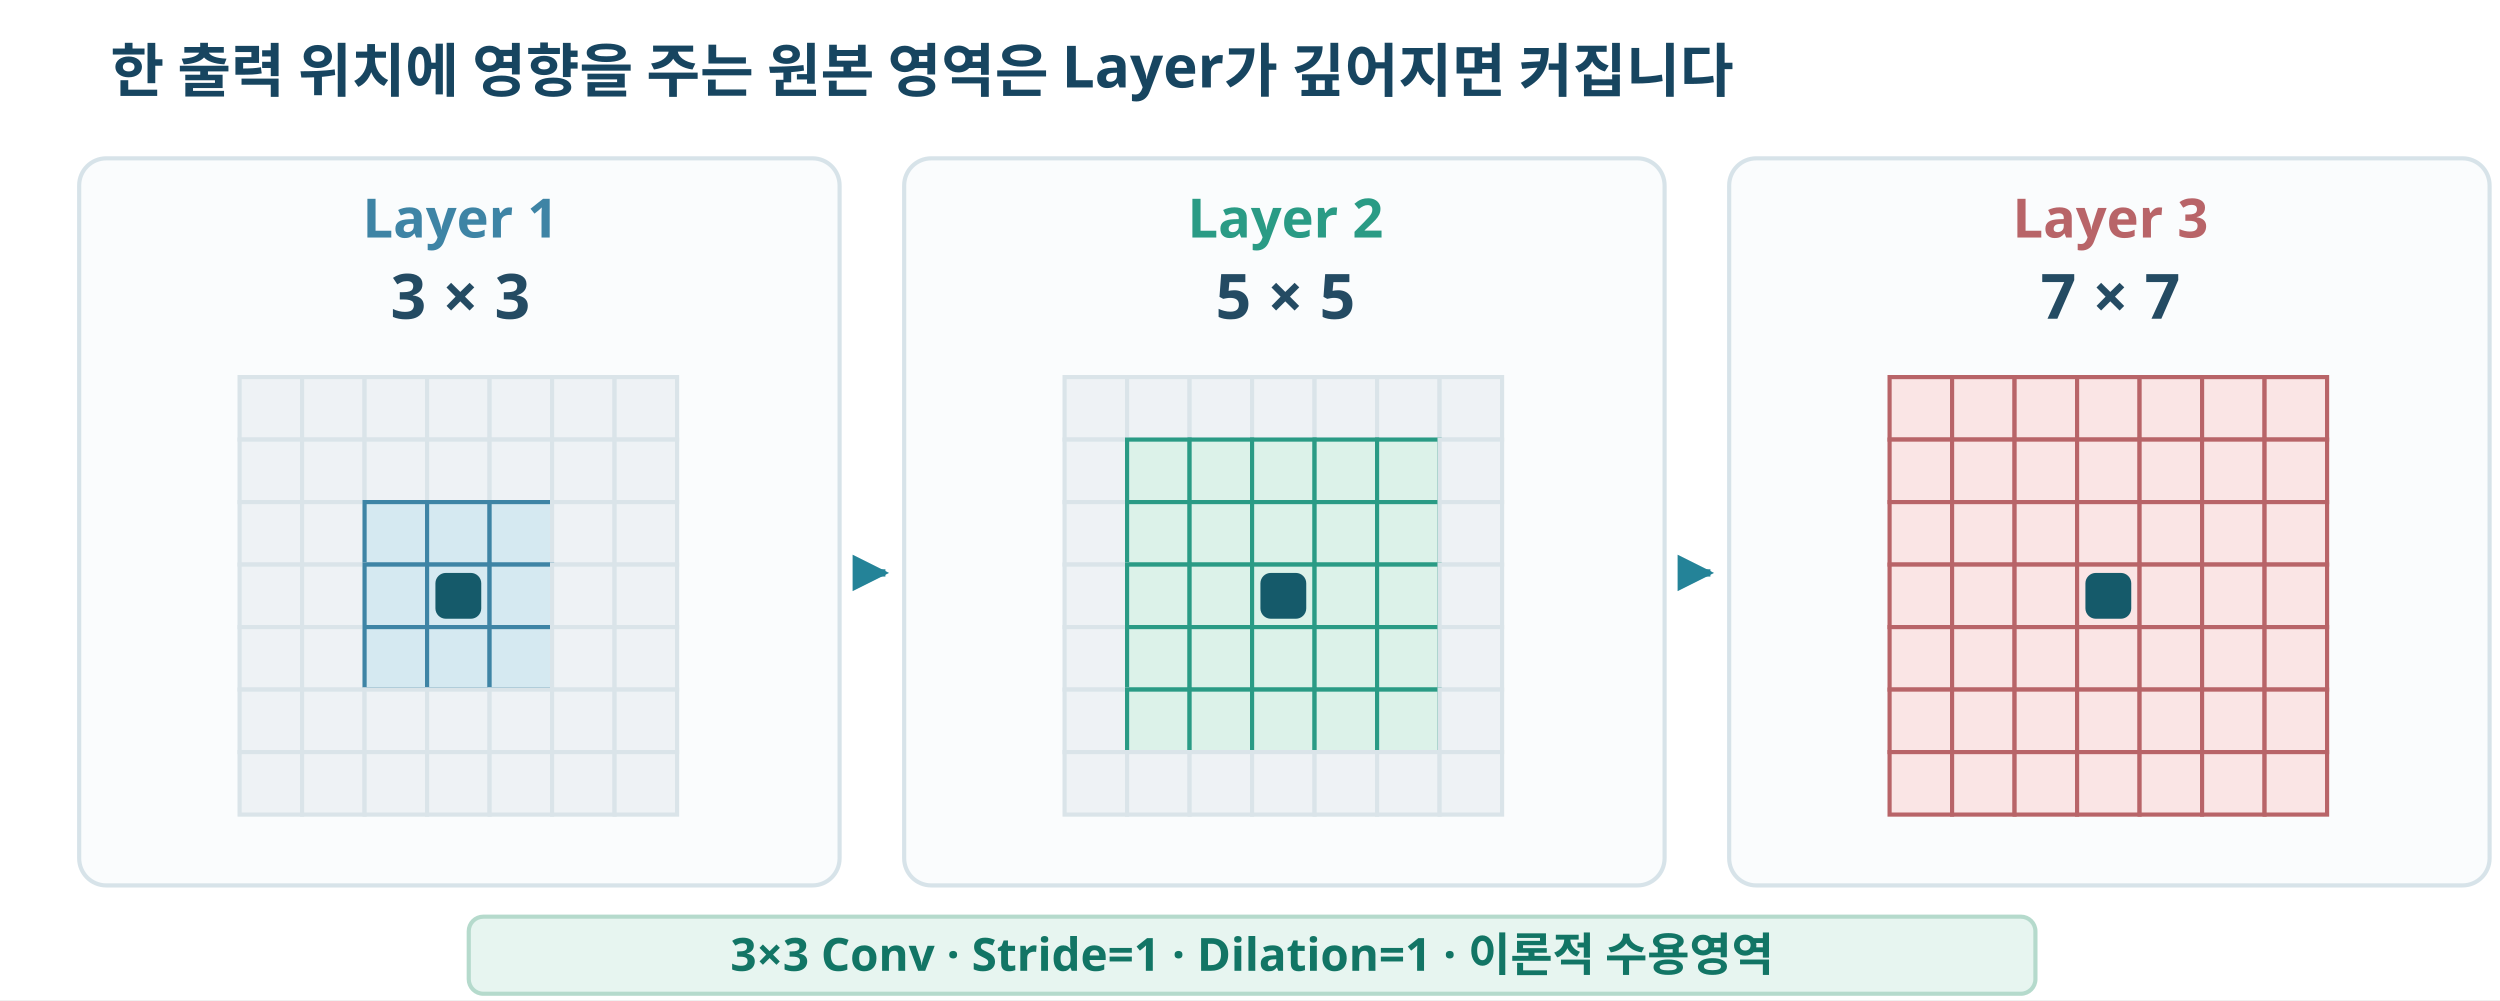
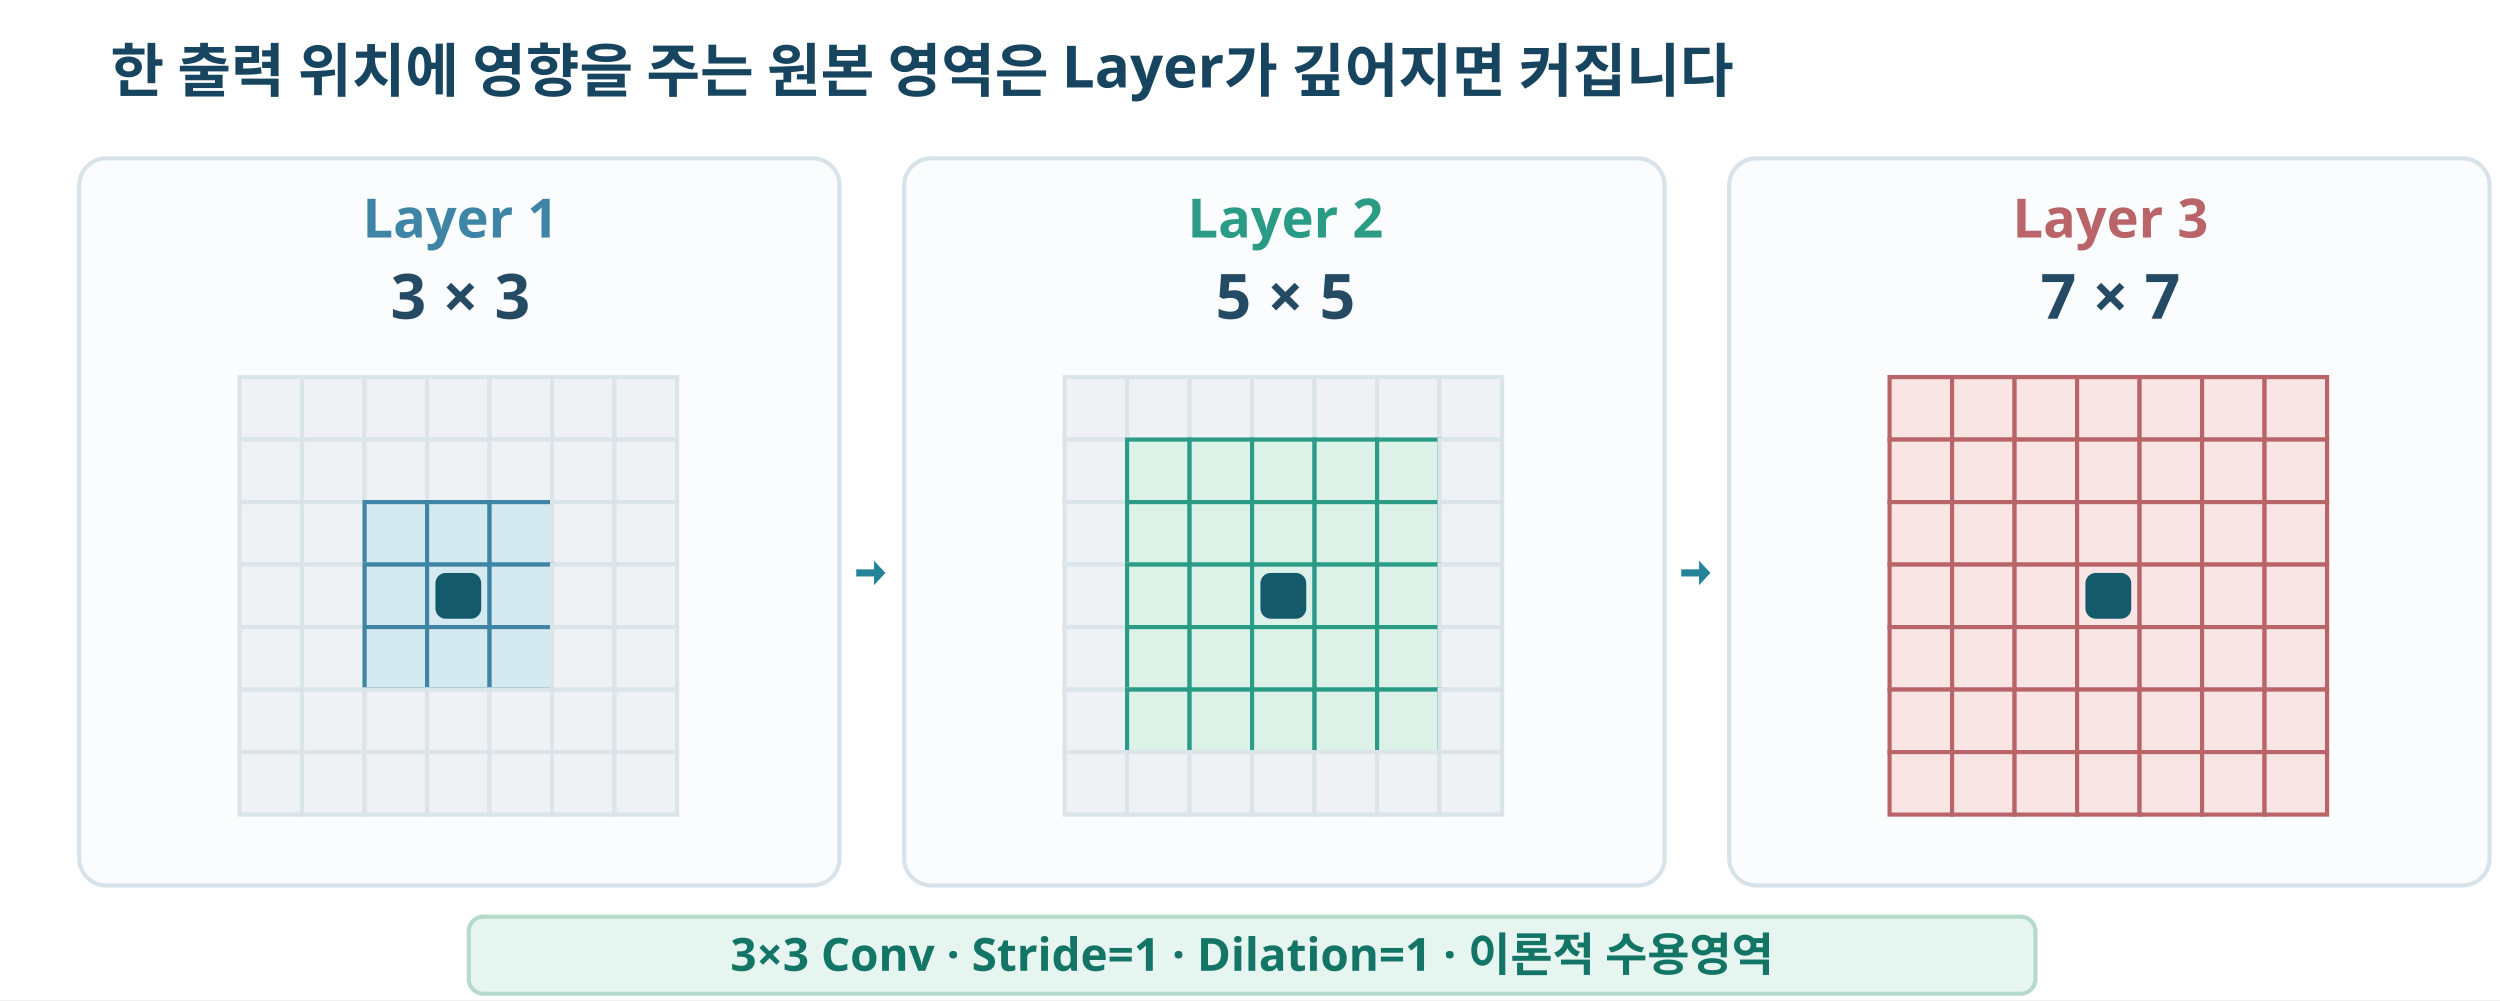
<svg xmlns="http://www.w3.org/2000/svg" width="1200" height="480" viewBox="0 0 1200 480" role="img" aria-label="3x3 convolution stride1 dilation1 stacked three layers theoretical receptive field increases 3x3 5x5 7x7, same central input grid">
  <defs>
    <marker id="a" viewBox="0 0 10 10" refX="9" refY="5" markerWidth="5" markerHeight="5" orient="auto">
      <path d="M0 0L10 5L0 10Z" fill="#248398" />
    </marker>
  </defs>
  <rect width="1200" height="480" fill="#fff" />
  <text x="53" y="44" text-anchor="start" font-family="Malgun Gothic,Noto Sans KR,sans-serif" font-size="28" font-weight="760" fill="#174560">한 출력 위치에 영향을 주는 원본 영역은 Layer가 깊어지면 커집니다</text>
  <rect x="38" y="76" width="365" height="349" rx="13" fill="#fafcfd" stroke="#d7e3e9" stroke-width="2" />
  <text x="221" y="114" text-anchor="middle" font-family="Malgun Gothic,Noto Sans KR,sans-serif" font-size="26" font-weight="770" fill="#3e84a5">Layer 1</text>
  <text x="221" y="153" text-anchor="middle" font-family="Malgun Gothic,Noto Sans KR,sans-serif" font-size="30" font-weight="750" fill="#244b63">3 × 3</text>
  <rect x="115" y="181" width="30" height="30" rx="0" fill="#eef2f5" stroke="#dae4e9" stroke-width="2" />
  <rect x="145" y="181" width="30" height="30" rx="0" fill="#eef2f5" stroke="#dae4e9" stroke-width="2" />
  <rect x="175" y="181" width="30" height="30" rx="0" fill="#eef2f5" stroke="#dae4e9" stroke-width="2" />
  <rect x="205" y="181" width="30" height="30" rx="0" fill="#eef2f5" stroke="#dae4e9" stroke-width="2" />
  <rect x="235" y="181" width="30" height="30" rx="0" fill="#eef2f5" stroke="#dae4e9" stroke-width="2" />
  <rect x="265" y="181" width="30" height="30" rx="0" fill="#eef2f5" stroke="#dae4e9" stroke-width="2" />
  <rect x="295" y="181" width="30" height="30" rx="0" fill="#eef2f5" stroke="#dae4e9" stroke-width="2" />
  <rect x="115" y="211" width="30" height="30" rx="0" fill="#eef2f5" stroke="#dae4e9" stroke-width="2" />
  <rect x="145" y="211" width="30" height="30" rx="0" fill="#eef2f5" stroke="#dae4e9" stroke-width="2" />
  <rect x="175" y="211" width="30" height="30" rx="0" fill="#eef2f5" stroke="#dae4e9" stroke-width="2" />
  <rect x="205" y="211" width="30" height="30" rx="0" fill="#eef2f5" stroke="#dae4e9" stroke-width="2" />
  <rect x="235" y="211" width="30" height="30" rx="0" fill="#eef2f5" stroke="#dae4e9" stroke-width="2" />
  <rect x="265" y="211" width="30" height="30" rx="0" fill="#eef2f5" stroke="#dae4e9" stroke-width="2" />
  <rect x="295" y="211" width="30" height="30" rx="0" fill="#eef2f5" stroke="#dae4e9" stroke-width="2" />
  <rect x="115" y="241" width="30" height="30" rx="0" fill="#eef2f5" stroke="#dae4e9" stroke-width="2" />
  <rect x="145" y="241" width="30" height="30" rx="0" fill="#eef2f5" stroke="#dae4e9" stroke-width="2" />
  <rect x="175" y="241" width="30" height="30" rx="0" fill="#d5e9f1" stroke="#3e84a5" stroke-width="2" />
  <rect x="205" y="241" width="30" height="30" rx="0" fill="#d5e9f1" stroke="#3e84a5" stroke-width="2" />
  <rect x="235" y="241" width="30" height="30" rx="0" fill="#d5e9f1" stroke="#3e84a5" stroke-width="2" />
  <rect x="265" y="241" width="30" height="30" rx="0" fill="#eef2f5" stroke="#dae4e9" stroke-width="2" />
  <rect x="295" y="241" width="30" height="30" rx="0" fill="#eef2f5" stroke="#dae4e9" stroke-width="2" />
  <rect x="115" y="271" width="30" height="30" rx="0" fill="#eef2f5" stroke="#dae4e9" stroke-width="2" />
  <rect x="145" y="271" width="30" height="30" rx="0" fill="#eef2f5" stroke="#dae4e9" stroke-width="2" />
  <rect x="175" y="271" width="30" height="30" rx="0" fill="#d5e9f1" stroke="#3e84a5" stroke-width="2" />
  <rect x="205" y="271" width="30" height="30" rx="0" fill="#d5e9f1" stroke="#3e84a5" stroke-width="2" />
  <rect x="235" y="271" width="30" height="30" rx="0" fill="#d5e9f1" stroke="#3e84a5" stroke-width="2" />
  <rect x="265" y="271" width="30" height="30" rx="0" fill="#eef2f5" stroke="#dae4e9" stroke-width="2" />
  <rect x="295" y="271" width="30" height="30" rx="0" fill="#eef2f5" stroke="#dae4e9" stroke-width="2" />
  <rect x="115" y="301" width="30" height="30" rx="0" fill="#eef2f5" stroke="#dae4e9" stroke-width="2" />
  <rect x="145" y="301" width="30" height="30" rx="0" fill="#eef2f5" stroke="#dae4e9" stroke-width="2" />
  <rect x="175" y="301" width="30" height="30" rx="0" fill="#d5e9f1" stroke="#3e84a5" stroke-width="2" />
  <rect x="205" y="301" width="30" height="30" rx="0" fill="#d5e9f1" stroke="#3e84a5" stroke-width="2" />
  <rect x="235" y="301" width="30" height="30" rx="0" fill="#d5e9f1" stroke="#3e84a5" stroke-width="2" />
  <rect x="265" y="301" width="30" height="30" rx="0" fill="#eef2f5" stroke="#dae4e9" stroke-width="2" />
  <rect x="295" y="301" width="30" height="30" rx="0" fill="#eef2f5" stroke="#dae4e9" stroke-width="2" />
  <rect x="115" y="331" width="30" height="30" rx="0" fill="#eef2f5" stroke="#dae4e9" stroke-width="2" />
  <rect x="145" y="331" width="30" height="30" rx="0" fill="#eef2f5" stroke="#dae4e9" stroke-width="2" />
  <rect x="175" y="331" width="30" height="30" rx="0" fill="#eef2f5" stroke="#dae4e9" stroke-width="2" />
  <rect x="205" y="331" width="30" height="30" rx="0" fill="#eef2f5" stroke="#dae4e9" stroke-width="2" />
  <rect x="235" y="331" width="30" height="30" rx="0" fill="#eef2f5" stroke="#dae4e9" stroke-width="2" />
  <rect x="265" y="331" width="30" height="30" rx="0" fill="#eef2f5" stroke="#dae4e9" stroke-width="2" />
  <rect x="295" y="331" width="30" height="30" rx="0" fill="#eef2f5" stroke="#dae4e9" stroke-width="2" />
  <rect x="115" y="361" width="30" height="30" rx="0" fill="#eef2f5" stroke="#dae4e9" stroke-width="2" />
  <rect x="145" y="361" width="30" height="30" rx="0" fill="#eef2f5" stroke="#dae4e9" stroke-width="2" />
  <rect x="175" y="361" width="30" height="30" rx="0" fill="#eef2f5" stroke="#dae4e9" stroke-width="2" />
  <rect x="205" y="361" width="30" height="30" rx="0" fill="#eef2f5" stroke="#dae4e9" stroke-width="2" />
  <rect x="235" y="361" width="30" height="30" rx="0" fill="#eef2f5" stroke="#dae4e9" stroke-width="2" />
  <rect x="265" y="361" width="30" height="30" rx="0" fill="#eef2f5" stroke="#dae4e9" stroke-width="2" />
  <rect x="295" y="361" width="30" height="30" rx="0" fill="#eef2f5" stroke="#dae4e9" stroke-width="2" />
  <rect x="210" y="276" width="20" height="20" rx="4" fill="#155a6a" stroke="#155a6a" stroke-width="2" />
-   <line x1="411" y1="275" x2="425" y2="275" stroke="#248398" stroke-width="3.5" marker-end="url(#a)" />
+   <path data-arrow-shape="solid" data-arrow-x1="411" data-arrow-y1="275" data-arrow-x2="425" data-arrow-y2="275" d="M411 276.71 L419.54 276.71 L419.54 280.88 L425 275 L419.54 269.12 L419.54 273.29 L411 273.29 Z" fill="#248398" />
  <rect x="434" y="76" width="365" height="349" rx="13" fill="#fafcfd" stroke="#d7e3e9" stroke-width="2" />
  <text x="617" y="114" text-anchor="middle" font-family="Malgun Gothic,Noto Sans KR,sans-serif" font-size="26" font-weight="770" fill="#2a9b85">Layer 2</text>
  <text x="617" y="153" text-anchor="middle" font-family="Malgun Gothic,Noto Sans KR,sans-serif" font-size="30" font-weight="750" fill="#244b63">5 × 5</text>
  <rect x="511" y="181" width="30" height="30" rx="0" fill="#eef2f5" stroke="#dae4e9" stroke-width="2" />
  <rect x="541" y="181" width="30" height="30" rx="0" fill="#eef2f5" stroke="#dae4e9" stroke-width="2" />
  <rect x="571" y="181" width="30" height="30" rx="0" fill="#eef2f5" stroke="#dae4e9" stroke-width="2" />
  <rect x="601" y="181" width="30" height="30" rx="0" fill="#eef2f5" stroke="#dae4e9" stroke-width="2" />
  <rect x="631" y="181" width="30" height="30" rx="0" fill="#eef2f5" stroke="#dae4e9" stroke-width="2" />
  <rect x="661" y="181" width="30" height="30" rx="0" fill="#eef2f5" stroke="#dae4e9" stroke-width="2" />
  <rect x="691" y="181" width="30" height="30" rx="0" fill="#eef2f5" stroke="#dae4e9" stroke-width="2" />
  <rect x="511" y="211" width="30" height="30" rx="0" fill="#eef2f5" stroke="#dae4e9" stroke-width="2" />
  <rect x="541" y="211" width="30" height="30" rx="0" fill="#dcf2e9" stroke="#2a9b85" stroke-width="2" />
  <rect x="571" y="211" width="30" height="30" rx="0" fill="#dcf2e9" stroke="#2a9b85" stroke-width="2" />
  <rect x="601" y="211" width="30" height="30" rx="0" fill="#dcf2e9" stroke="#2a9b85" stroke-width="2" />
  <rect x="631" y="211" width="30" height="30" rx="0" fill="#dcf2e9" stroke="#2a9b85" stroke-width="2" />
  <rect x="661" y="211" width="30" height="30" rx="0" fill="#dcf2e9" stroke="#2a9b85" stroke-width="2" />
  <rect x="691" y="211" width="30" height="30" rx="0" fill="#eef2f5" stroke="#dae4e9" stroke-width="2" />
  <rect x="511" y="241" width="30" height="30" rx="0" fill="#eef2f5" stroke="#dae4e9" stroke-width="2" />
  <rect x="541" y="241" width="30" height="30" rx="0" fill="#dcf2e9" stroke="#2a9b85" stroke-width="2" />
  <rect x="571" y="241" width="30" height="30" rx="0" fill="#dcf2e9" stroke="#2a9b85" stroke-width="2" />
  <rect x="601" y="241" width="30" height="30" rx="0" fill="#dcf2e9" stroke="#2a9b85" stroke-width="2" />
  <rect x="631" y="241" width="30" height="30" rx="0" fill="#dcf2e9" stroke="#2a9b85" stroke-width="2" />
  <rect x="661" y="241" width="30" height="30" rx="0" fill="#dcf2e9" stroke="#2a9b85" stroke-width="2" />
  <rect x="691" y="241" width="30" height="30" rx="0" fill="#eef2f5" stroke="#dae4e9" stroke-width="2" />
  <rect x="511" y="271" width="30" height="30" rx="0" fill="#eef2f5" stroke="#dae4e9" stroke-width="2" />
  <rect x="541" y="271" width="30" height="30" rx="0" fill="#dcf2e9" stroke="#2a9b85" stroke-width="2" />
  <rect x="571" y="271" width="30" height="30" rx="0" fill="#dcf2e9" stroke="#2a9b85" stroke-width="2" />
  <rect x="601" y="271" width="30" height="30" rx="0" fill="#dcf2e9" stroke="#2a9b85" stroke-width="2" />
  <rect x="631" y="271" width="30" height="30" rx="0" fill="#dcf2e9" stroke="#2a9b85" stroke-width="2" />
  <rect x="661" y="271" width="30" height="30" rx="0" fill="#dcf2e9" stroke="#2a9b85" stroke-width="2" />
  <rect x="691" y="271" width="30" height="30" rx="0" fill="#eef2f5" stroke="#dae4e9" stroke-width="2" />
  <rect x="511" y="301" width="30" height="30" rx="0" fill="#eef2f5" stroke="#dae4e9" stroke-width="2" />
  <rect x="541" y="301" width="30" height="30" rx="0" fill="#dcf2e9" stroke="#2a9b85" stroke-width="2" />
  <rect x="571" y="301" width="30" height="30" rx="0" fill="#dcf2e9" stroke="#2a9b85" stroke-width="2" />
  <rect x="601" y="301" width="30" height="30" rx="0" fill="#dcf2e9" stroke="#2a9b85" stroke-width="2" />
  <rect x="631" y="301" width="30" height="30" rx="0" fill="#dcf2e9" stroke="#2a9b85" stroke-width="2" />
  <rect x="661" y="301" width="30" height="30" rx="0" fill="#dcf2e9" stroke="#2a9b85" stroke-width="2" />
  <rect x="691" y="301" width="30" height="30" rx="0" fill="#eef2f5" stroke="#dae4e9" stroke-width="2" />
  <rect x="511" y="331" width="30" height="30" rx="0" fill="#eef2f5" stroke="#dae4e9" stroke-width="2" />
  <rect x="541" y="331" width="30" height="30" rx="0" fill="#dcf2e9" stroke="#2a9b85" stroke-width="2" />
  <rect x="571" y="331" width="30" height="30" rx="0" fill="#dcf2e9" stroke="#2a9b85" stroke-width="2" />
  <rect x="601" y="331" width="30" height="30" rx="0" fill="#dcf2e9" stroke="#2a9b85" stroke-width="2" />
  <rect x="631" y="331" width="30" height="30" rx="0" fill="#dcf2e9" stroke="#2a9b85" stroke-width="2" />
  <rect x="661" y="331" width="30" height="30" rx="0" fill="#dcf2e9" stroke="#2a9b85" stroke-width="2" />
  <rect x="691" y="331" width="30" height="30" rx="0" fill="#eef2f5" stroke="#dae4e9" stroke-width="2" />
  <rect x="511" y="361" width="30" height="30" rx="0" fill="#eef2f5" stroke="#dae4e9" stroke-width="2" />
  <rect x="541" y="361" width="30" height="30" rx="0" fill="#eef2f5" stroke="#dae4e9" stroke-width="2" />
  <rect x="571" y="361" width="30" height="30" rx="0" fill="#eef2f5" stroke="#dae4e9" stroke-width="2" />
  <rect x="601" y="361" width="30" height="30" rx="0" fill="#eef2f5" stroke="#dae4e9" stroke-width="2" />
  <rect x="631" y="361" width="30" height="30" rx="0" fill="#eef2f5" stroke="#dae4e9" stroke-width="2" />
  <rect x="661" y="361" width="30" height="30" rx="0" fill="#eef2f5" stroke="#dae4e9" stroke-width="2" />
  <rect x="691" y="361" width="30" height="30" rx="0" fill="#eef2f5" stroke="#dae4e9" stroke-width="2" />
  <rect x="606" y="276" width="20" height="20" rx="4" fill="#155a6a" stroke="#155a6a" stroke-width="2" />
-   <line x1="807" y1="275" x2="821" y2="275" stroke="#248398" stroke-width="3.5" marker-end="url(#a)" />
+   <path data-arrow-shape="solid" data-arrow-x1="807" data-arrow-y1="275" data-arrow-x2="821" data-arrow-y2="275" d="M807 276.71 L815.54 276.71 L815.54 280.88 L821 275 L815.54 269.12 L815.54 273.29 L807 273.29 Z" fill="#248398" />
  <rect x="830" y="76" width="365" height="349" rx="13" fill="#fafcfd" stroke="#d7e3e9" stroke-width="2" />
  <text x="1013" y="114" text-anchor="middle" font-family="Malgun Gothic,Noto Sans KR,sans-serif" font-size="26" font-weight="770" fill="#b86468">Layer 3</text>
  <text x="1013" y="153" text-anchor="middle" font-family="Malgun Gothic,Noto Sans KR,sans-serif" font-size="30" font-weight="750" fill="#244b63">7 × 7</text>
  <rect x="907" y="181" width="30" height="30" rx="0" fill="#fae5e5" stroke="#b86468" stroke-width="2" />
  <rect x="937" y="181" width="30" height="30" rx="0" fill="#fae5e5" stroke="#b86468" stroke-width="2" />
  <rect x="967" y="181" width="30" height="30" rx="0" fill="#fae5e5" stroke="#b86468" stroke-width="2" />
  <rect x="997" y="181" width="30" height="30" rx="0" fill="#fae5e5" stroke="#b86468" stroke-width="2" />
  <rect x="1027" y="181" width="30" height="30" rx="0" fill="#fae5e5" stroke="#b86468" stroke-width="2" />
  <rect x="1057" y="181" width="30" height="30" rx="0" fill="#fae5e5" stroke="#b86468" stroke-width="2" />
  <rect x="1087" y="181" width="30" height="30" rx="0" fill="#fae5e5" stroke="#b86468" stroke-width="2" />
  <rect x="907" y="211" width="30" height="30" rx="0" fill="#fae5e5" stroke="#b86468" stroke-width="2" />
  <rect x="937" y="211" width="30" height="30" rx="0" fill="#fae5e5" stroke="#b86468" stroke-width="2" />
  <rect x="967" y="211" width="30" height="30" rx="0" fill="#fae5e5" stroke="#b86468" stroke-width="2" />
  <rect x="997" y="211" width="30" height="30" rx="0" fill="#fae5e5" stroke="#b86468" stroke-width="2" />
  <rect x="1027" y="211" width="30" height="30" rx="0" fill="#fae5e5" stroke="#b86468" stroke-width="2" />
  <rect x="1057" y="211" width="30" height="30" rx="0" fill="#fae5e5" stroke="#b86468" stroke-width="2" />
  <rect x="1087" y="211" width="30" height="30" rx="0" fill="#fae5e5" stroke="#b86468" stroke-width="2" />
  <rect x="907" y="241" width="30" height="30" rx="0" fill="#fae5e5" stroke="#b86468" stroke-width="2" />
  <rect x="937" y="241" width="30" height="30" rx="0" fill="#fae5e5" stroke="#b86468" stroke-width="2" />
  <rect x="967" y="241" width="30" height="30" rx="0" fill="#fae5e5" stroke="#b86468" stroke-width="2" />
  <rect x="997" y="241" width="30" height="30" rx="0" fill="#fae5e5" stroke="#b86468" stroke-width="2" />
  <rect x="1027" y="241" width="30" height="30" rx="0" fill="#fae5e5" stroke="#b86468" stroke-width="2" />
  <rect x="1057" y="241" width="30" height="30" rx="0" fill="#fae5e5" stroke="#b86468" stroke-width="2" />
  <rect x="1087" y="241" width="30" height="30" rx="0" fill="#fae5e5" stroke="#b86468" stroke-width="2" />
  <rect x="907" y="271" width="30" height="30" rx="0" fill="#fae5e5" stroke="#b86468" stroke-width="2" />
  <rect x="937" y="271" width="30" height="30" rx="0" fill="#fae5e5" stroke="#b86468" stroke-width="2" />
  <rect x="967" y="271" width="30" height="30" rx="0" fill="#fae5e5" stroke="#b86468" stroke-width="2" />
  <rect x="997" y="271" width="30" height="30" rx="0" fill="#fae5e5" stroke="#b86468" stroke-width="2" />
  <rect x="1027" y="271" width="30" height="30" rx="0" fill="#fae5e5" stroke="#b86468" stroke-width="2" />
  <rect x="1057" y="271" width="30" height="30" rx="0" fill="#fae5e5" stroke="#b86468" stroke-width="2" />
  <rect x="1087" y="271" width="30" height="30" rx="0" fill="#fae5e5" stroke="#b86468" stroke-width="2" />
  <rect x="907" y="301" width="30" height="30" rx="0" fill="#fae5e5" stroke="#b86468" stroke-width="2" />
  <rect x="937" y="301" width="30" height="30" rx="0" fill="#fae5e5" stroke="#b86468" stroke-width="2" />
  <rect x="967" y="301" width="30" height="30" rx="0" fill="#fae5e5" stroke="#b86468" stroke-width="2" />
  <rect x="997" y="301" width="30" height="30" rx="0" fill="#fae5e5" stroke="#b86468" stroke-width="2" />
  <rect x="1027" y="301" width="30" height="30" rx="0" fill="#fae5e5" stroke="#b86468" stroke-width="2" />
  <rect x="1057" y="301" width="30" height="30" rx="0" fill="#fae5e5" stroke="#b86468" stroke-width="2" />
  <rect x="1087" y="301" width="30" height="30" rx="0" fill="#fae5e5" stroke="#b86468" stroke-width="2" />
  <rect x="907" y="331" width="30" height="30" rx="0" fill="#fae5e5" stroke="#b86468" stroke-width="2" />
  <rect x="937" y="331" width="30" height="30" rx="0" fill="#fae5e5" stroke="#b86468" stroke-width="2" />
  <rect x="967" y="331" width="30" height="30" rx="0" fill="#fae5e5" stroke="#b86468" stroke-width="2" />
  <rect x="997" y="331" width="30" height="30" rx="0" fill="#fae5e5" stroke="#b86468" stroke-width="2" />
  <rect x="1027" y="331" width="30" height="30" rx="0" fill="#fae5e5" stroke="#b86468" stroke-width="2" />
  <rect x="1057" y="331" width="30" height="30" rx="0" fill="#fae5e5" stroke="#b86468" stroke-width="2" />
  <rect x="1087" y="331" width="30" height="30" rx="0" fill="#fae5e5" stroke="#b86468" stroke-width="2" />
  <rect x="907" y="361" width="30" height="30" rx="0" fill="#fae5e5" stroke="#b86468" stroke-width="2" />
  <rect x="937" y="361" width="30" height="30" rx="0" fill="#fae5e5" stroke="#b86468" stroke-width="2" />
  <rect x="967" y="361" width="30" height="30" rx="0" fill="#fae5e5" stroke="#b86468" stroke-width="2" />
  <rect x="997" y="361" width="30" height="30" rx="0" fill="#fae5e5" stroke="#b86468" stroke-width="2" />
  <rect x="1027" y="361" width="30" height="30" rx="0" fill="#fae5e5" stroke="#b86468" stroke-width="2" />
  <rect x="1057" y="361" width="30" height="30" rx="0" fill="#fae5e5" stroke="#b86468" stroke-width="2" />
  <rect x="1087" y="361" width="30" height="30" rx="0" fill="#fae5e5" stroke="#b86468" stroke-width="2" />
  <rect x="1002" y="276" width="20" height="20" rx="4" fill="#155a6a" stroke="#155a6a" stroke-width="2" />
  <rect x="225" y="440" width="752" height="37" rx="7" fill="#e7f5f0" stroke="#b5dacc" stroke-width="2" />
  <text x="601" y="466" text-anchor="middle" font-family="Malgun Gothic,Noto Sans KR,sans-serif" font-size="22" font-weight="730" fill="#127565">3×3 Conv · Stride=1 · Dilation=1 · 이론적 수용영역</text>
</svg>
